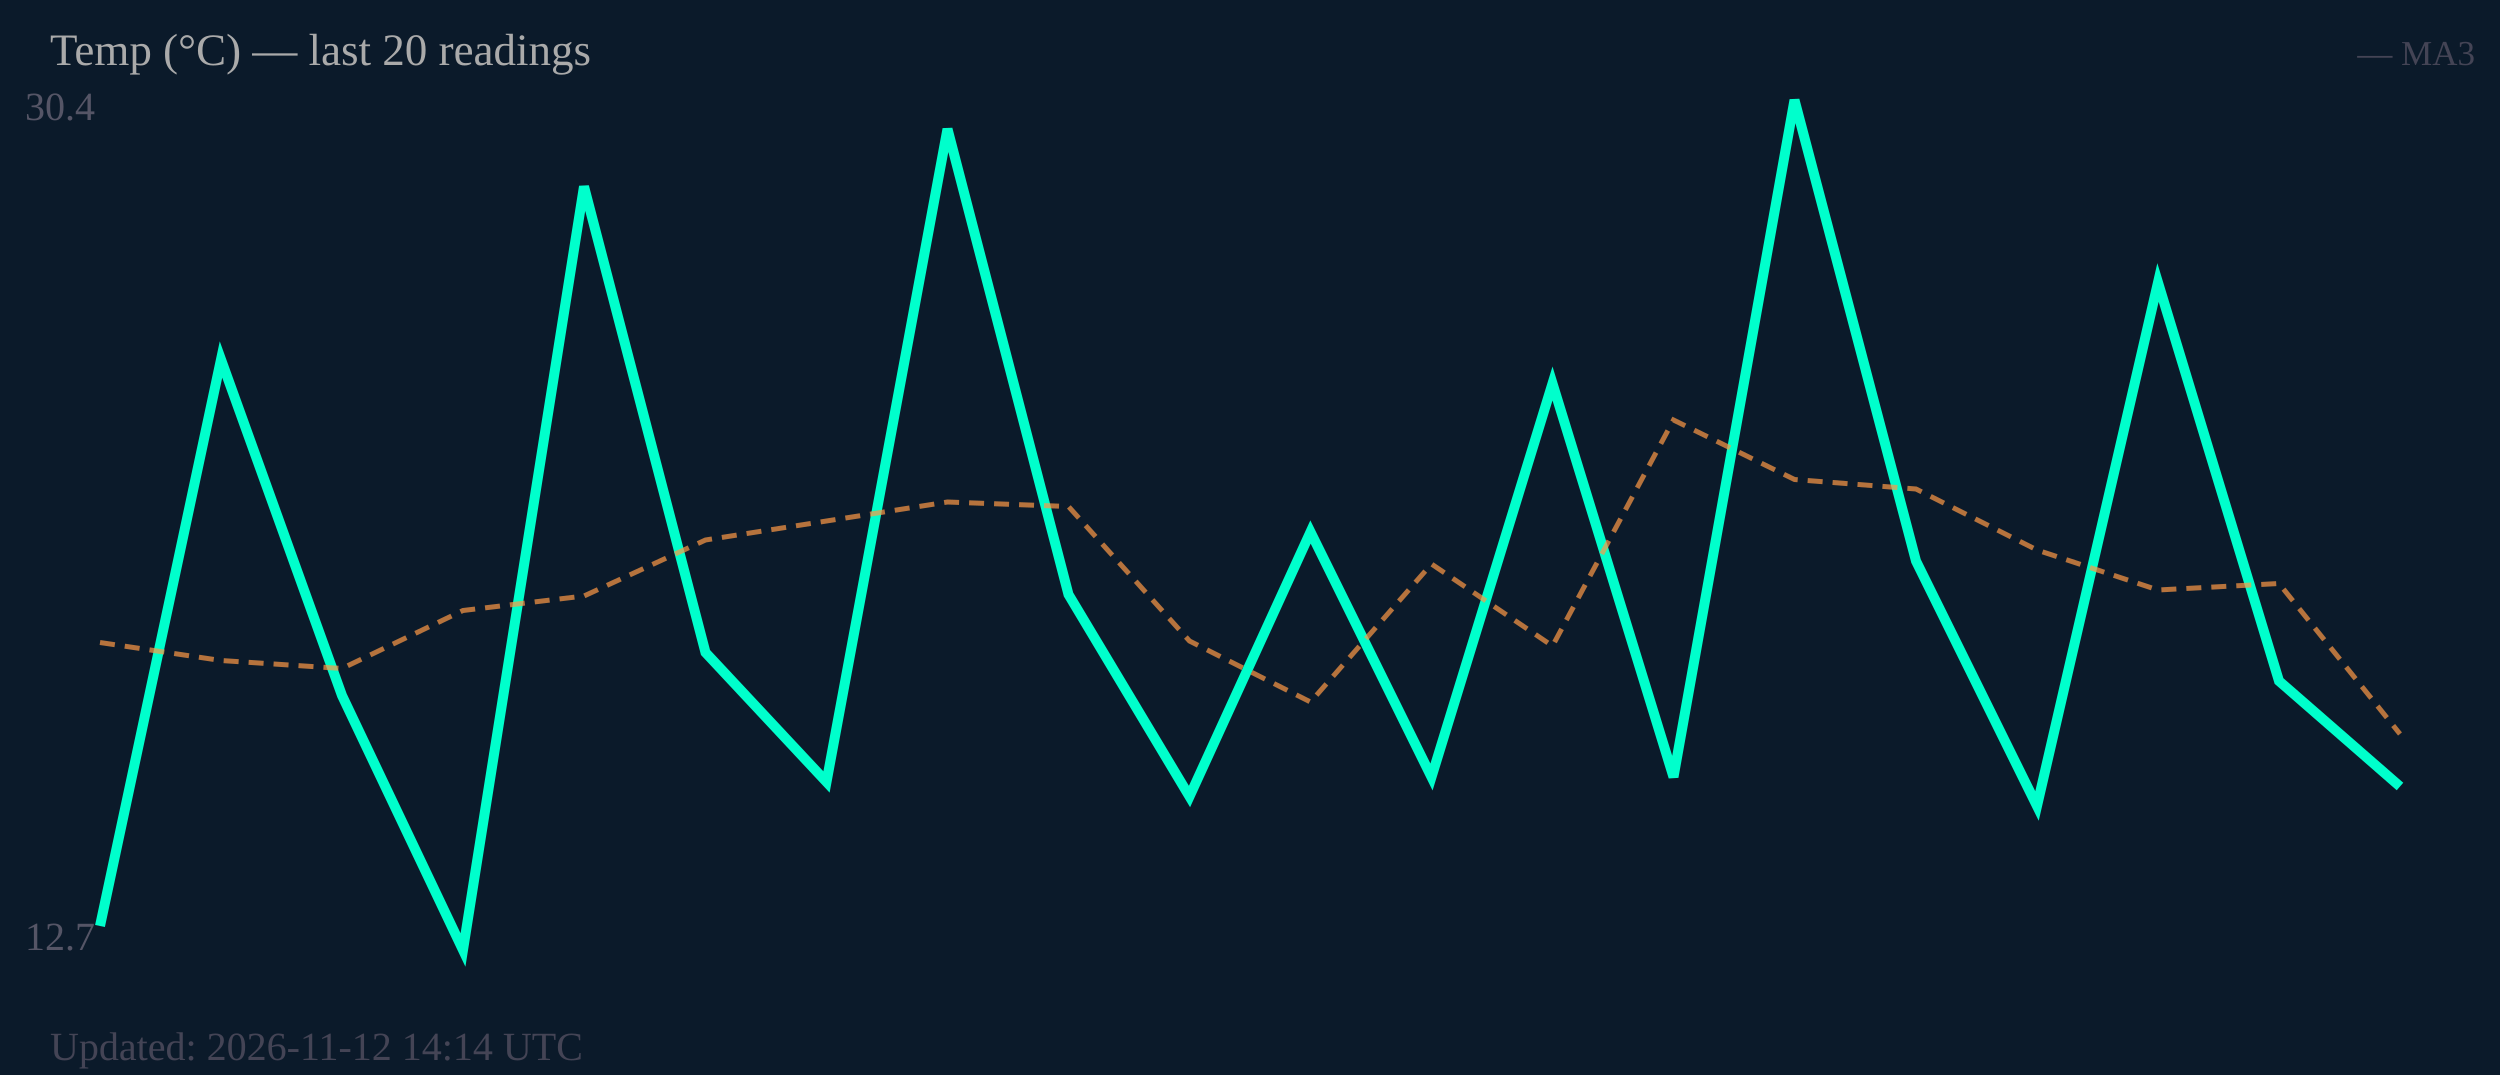
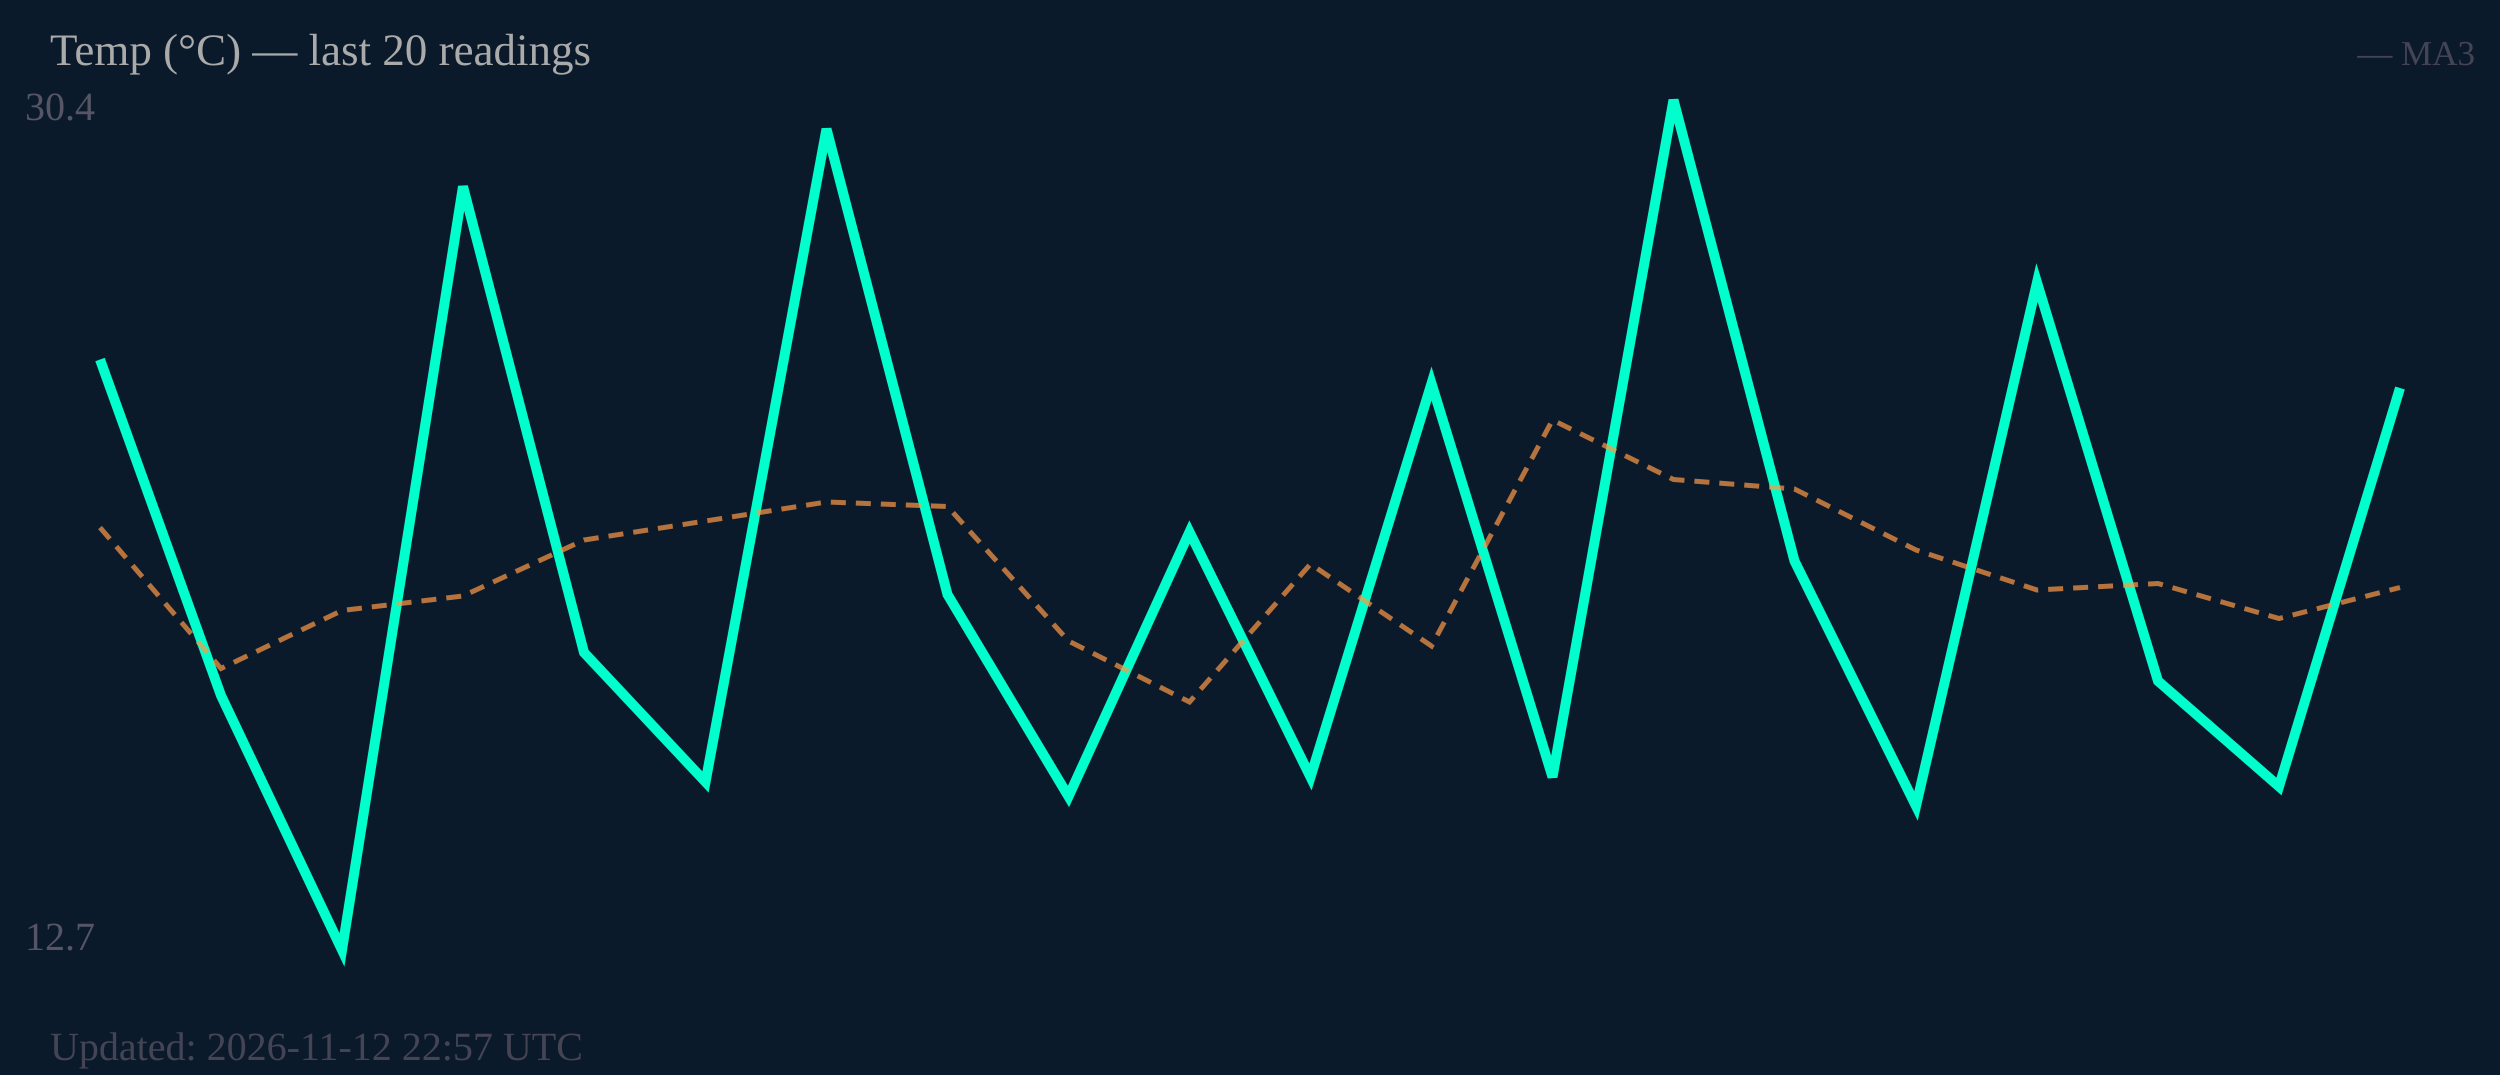
<svg xmlns="http://www.w3.org/2000/svg" width="500" height="215" viewBox="0 0 500 215">
  <rect width="500" height="215" fill="#0b1a2a" />
  <text x="5" y="24" font-size="8" fill="#556">30.4</text>
  <text x="5" y="190" font-size="8" fill="#556">12.7</text>
-   <polyline fill="none" stroke="#00ffcc" stroke-width="2" points="20.0,185.2 44.2,71.9 68.4,139.1 92.6,190.0 116.8,37.3 141.1,130.5 165.3,156.4 189.5,25.8 213.7,118.9 237.9,159.3 262.1,106.4 286.3,155.4 310.5,76.7 334.7,155.4 358.9,20.0 383.2,112.2 407.4,161.2 431.6,56.5 455.8,136.2 480.0,157.3" />
-   <polyline fill="none" stroke="#ff9944" stroke-width="1" stroke-dasharray="3,2" opacity="0.7" points="20.0,128.5 44.2,132.1 68.4,133.7 92.6,122.1 116.8,119.2 141.1,108.0 165.3,104.2 189.5,100.4 213.7,101.3 237.9,128.2 262.1,140.4 286.3,112.8 310.5,129.2 334.7,84.0 358.9,95.9 383.2,97.8 407.4,110.0 431.6,118.0 455.8,116.7 480.0,146.8" />
+   <polyline fill="none" stroke="#00ffcc" stroke-width="2" points="20.0,71.9 44.2,139.1 68.4,190.0 92.6,37.3 116.8,130.5 141.1,156.4 165.3,25.8 189.5,118.9 213.7,159.3 237.9,106.4 262.1,155.4 286.3,76.7 310.5,155.4 334.7,20.0 358.9,112.2 383.2,161.2 407.4,56.5 431.6,136.2 455.8,157.3 480.0,77.6" />
+   <polyline fill="none" stroke="#ff9944" stroke-width="1" stroke-dasharray="3,2" opacity="0.7" points="20.0,105.5 44.2,133.7 68.4,122.1 92.6,119.2 116.8,108.0 141.1,104.2 165.3,100.4 189.5,101.3 213.7,128.2 237.9,140.4 262.1,112.8 286.3,129.2 310.5,84.0 334.7,95.9 358.9,97.8 383.2,110.0 407.4,118.0 431.6,116.7 455.8,123.7 480.0,117.5" />
  <text x="10" y="13" font-size="9" fill="#aaa">Temp (°C) — last 20 readings</text>
  <text x="495" y="13" font-size="7" fill="#445" text-anchor="end">— MA3</text>
-   <text x="10" y="212" font-size="8" fill="#445">Updated: 2026-11-12 14:14 UTC</text>
+   <text x="10" y="212" font-size="8" fill="#445">Updated: 2026-11-12 22:57 UTC</text>
</svg>
